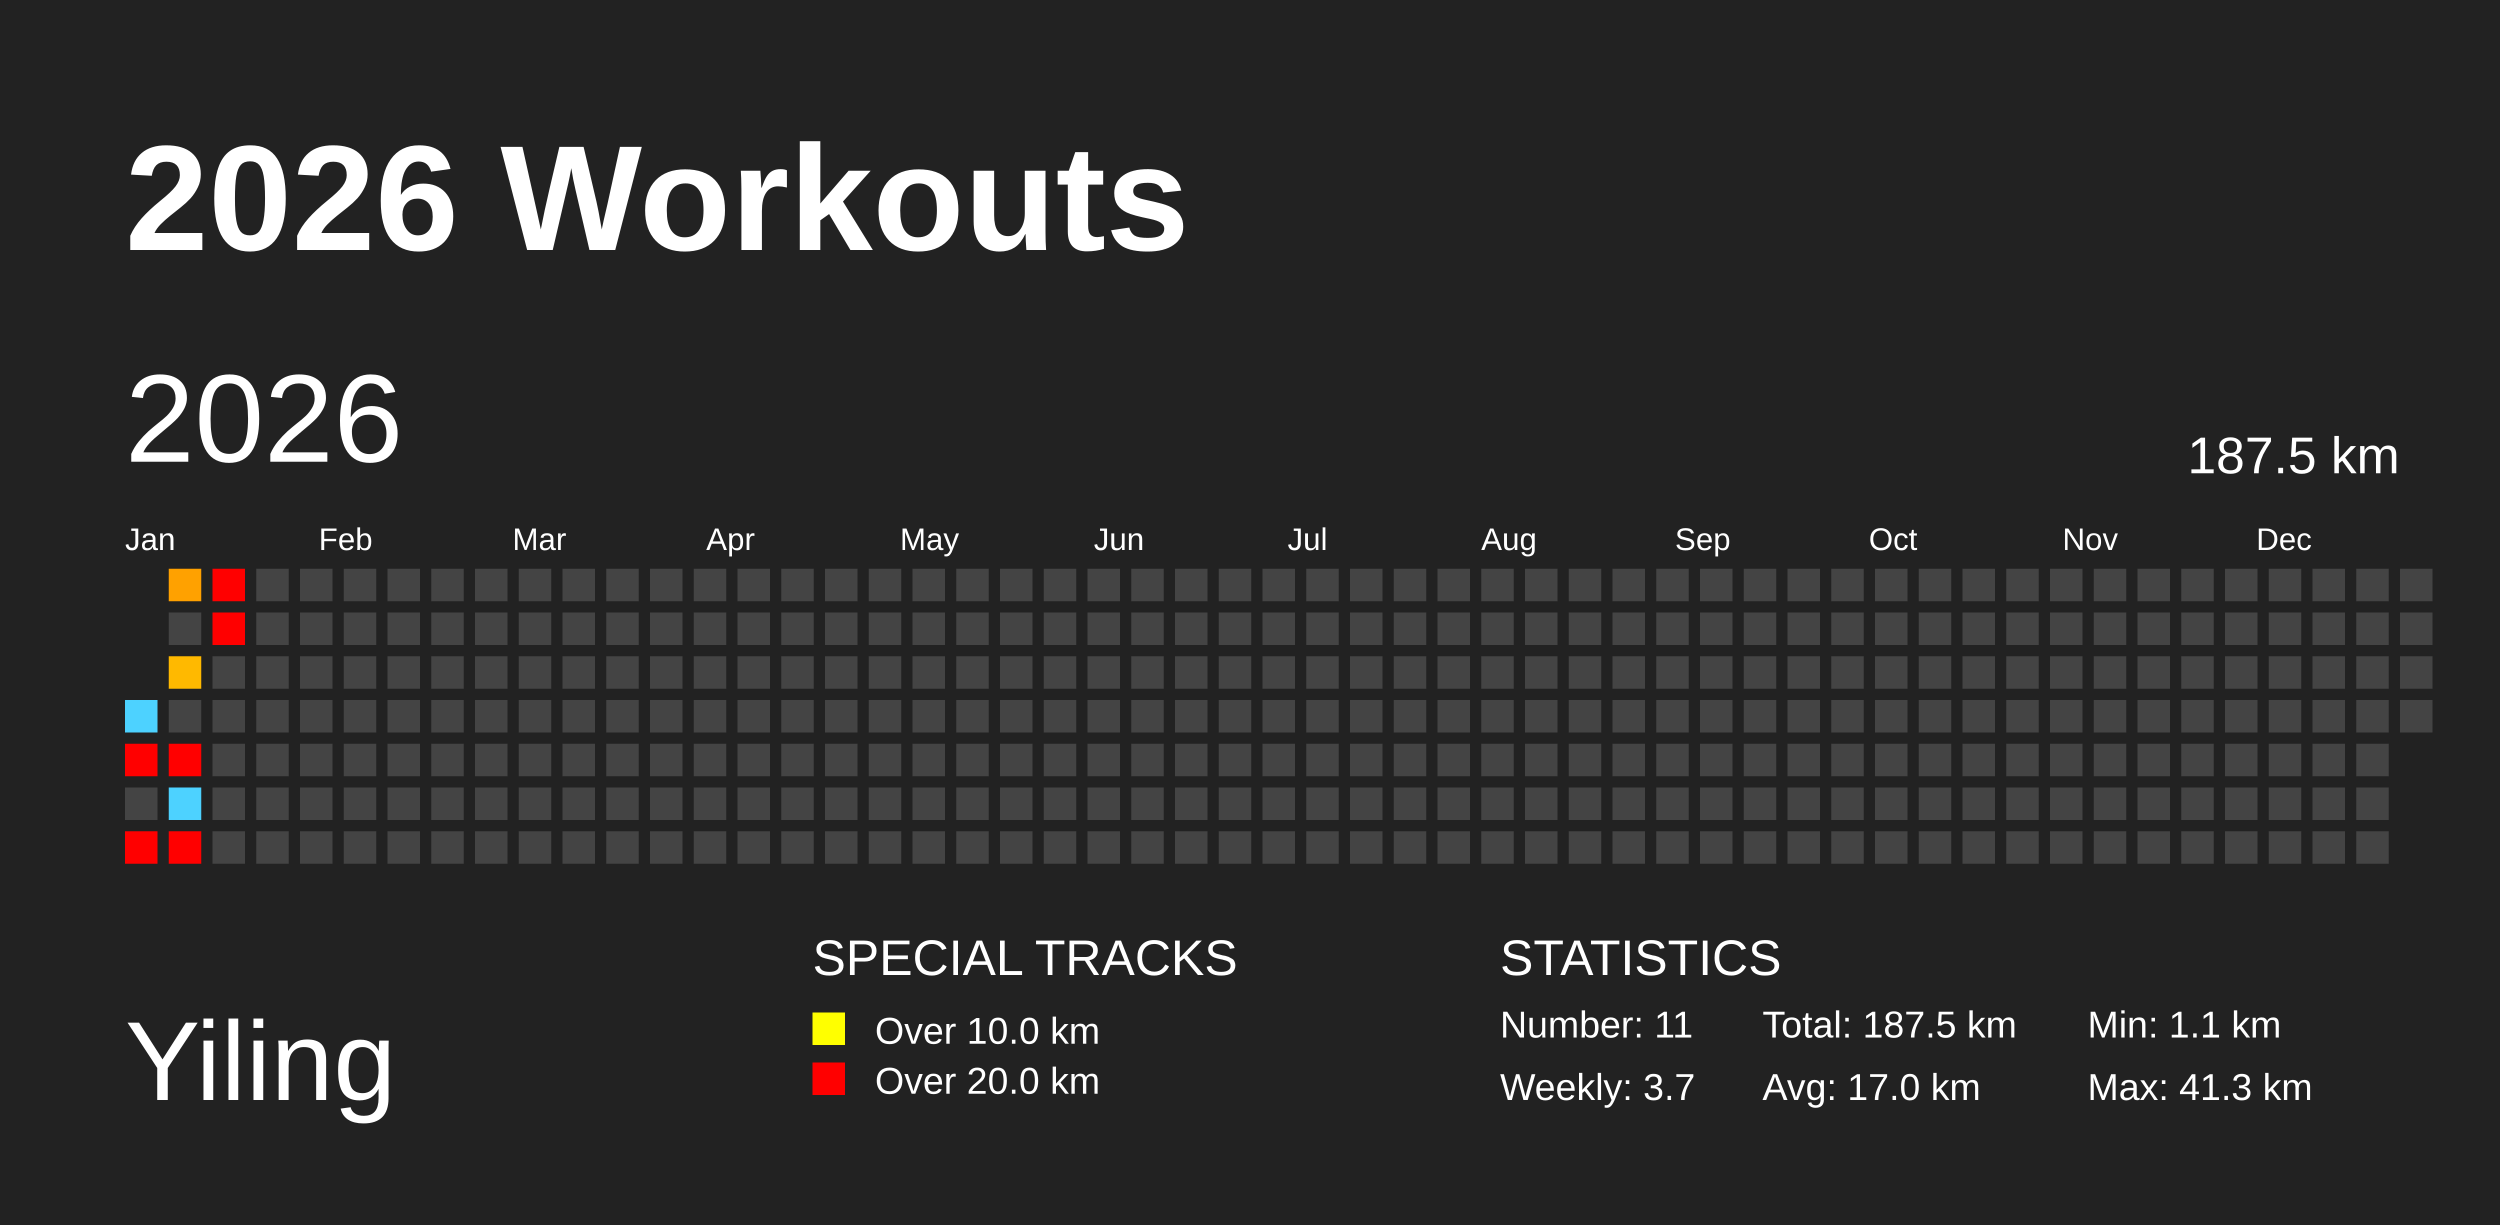
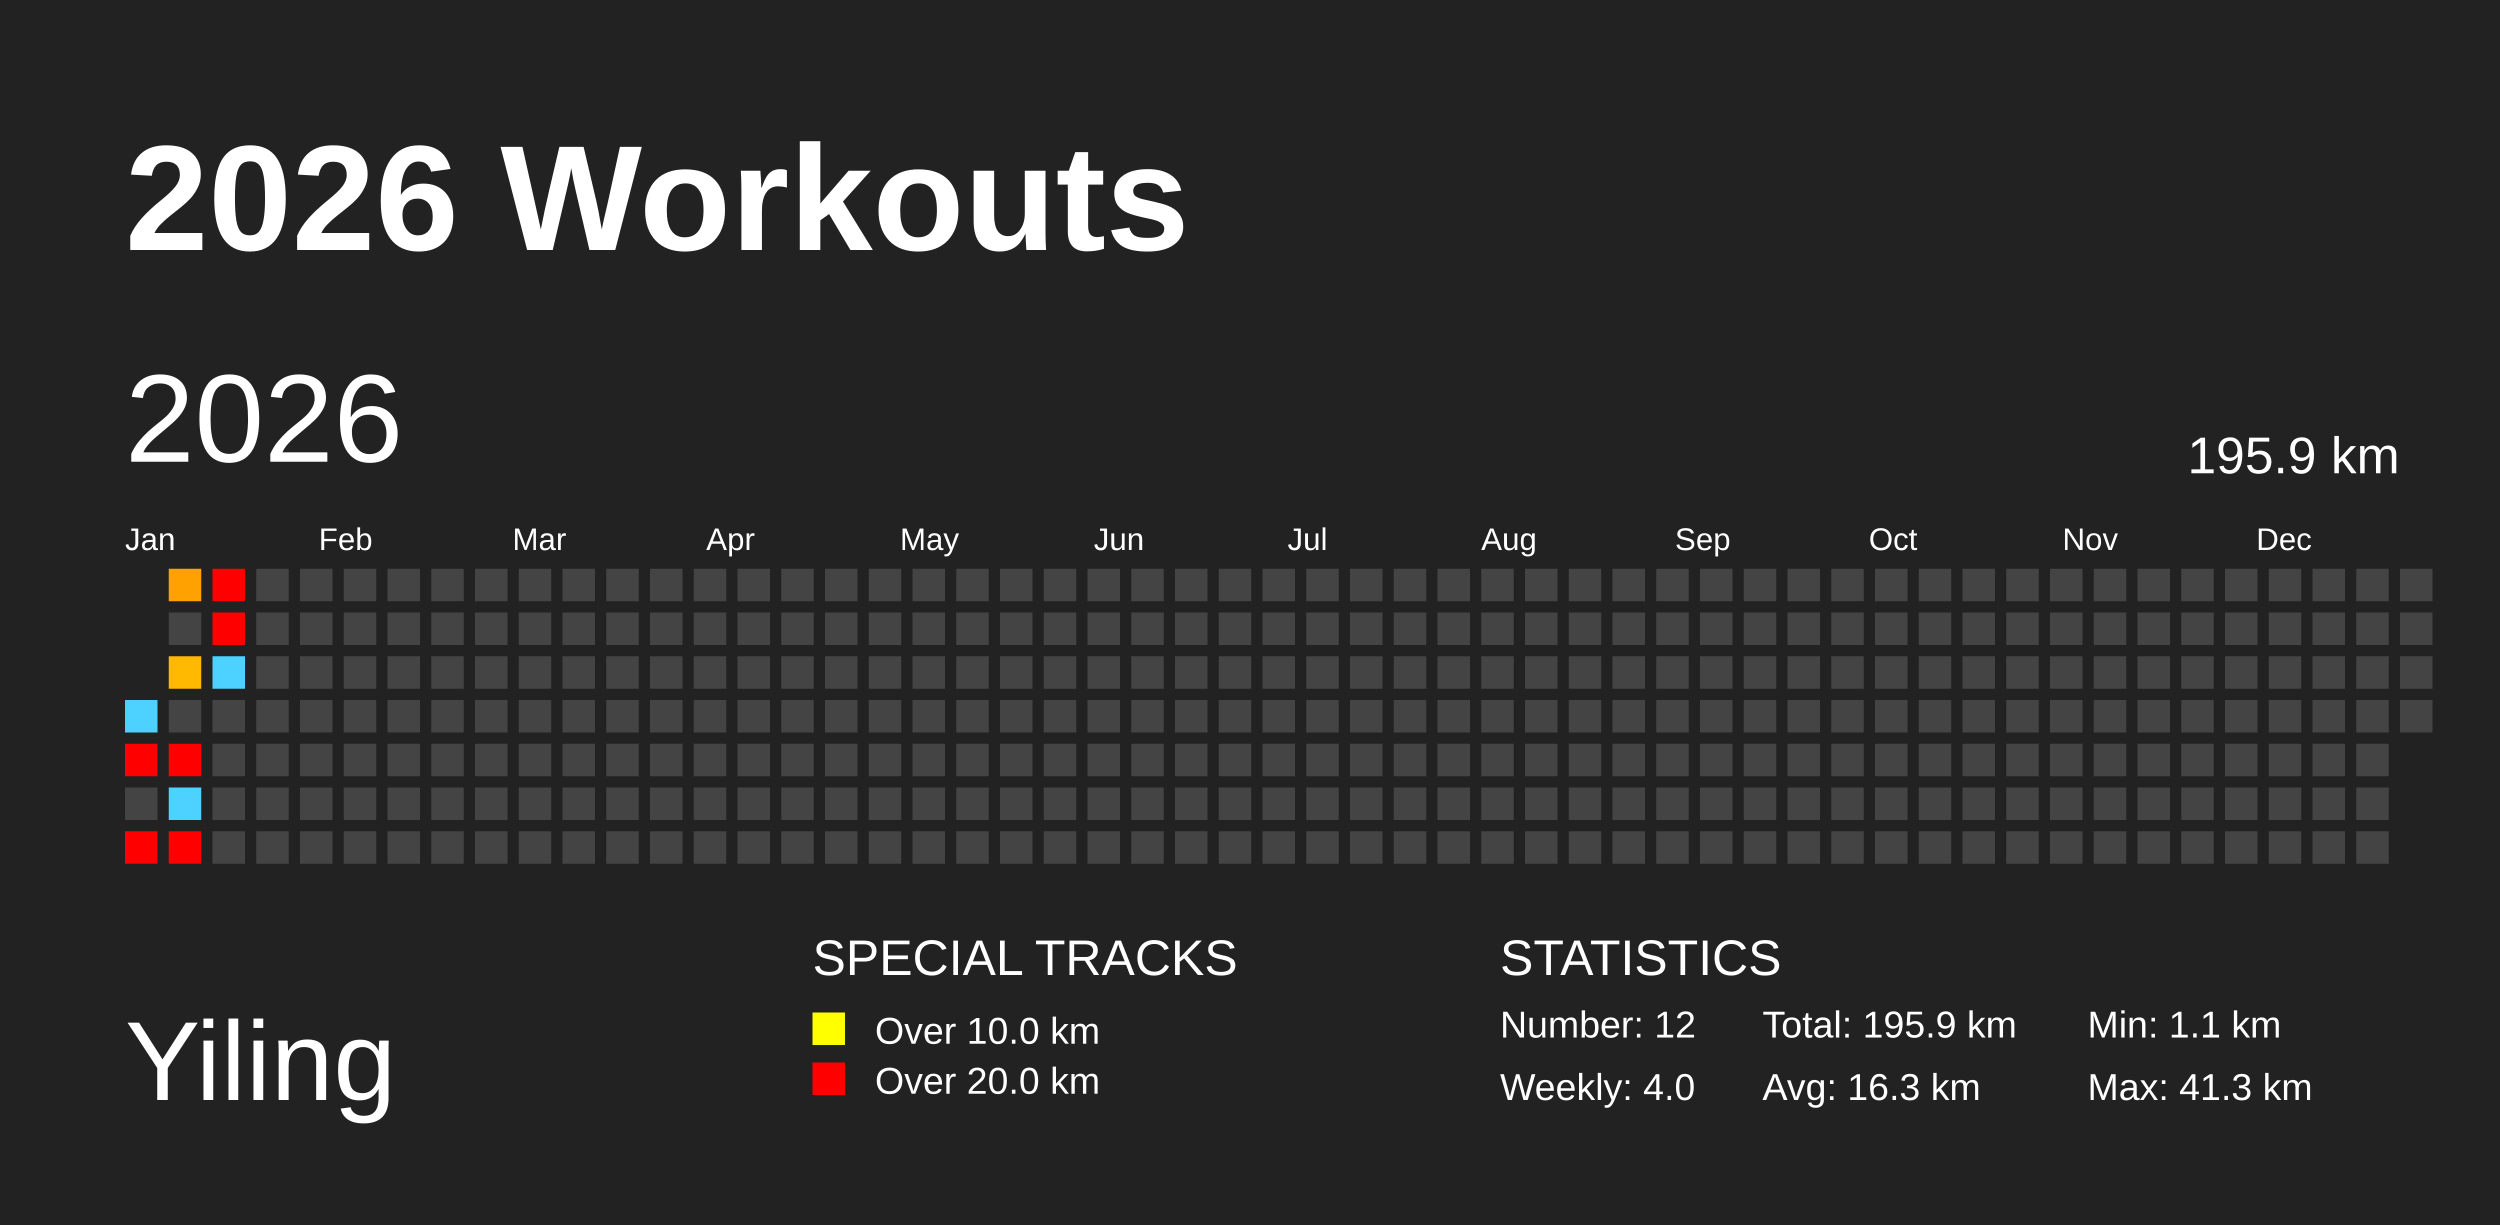
<svg xmlns="http://www.w3.org/2000/svg" baseProfile="full" height="98mm" version="1.1" viewBox="0,0,200,98" width="200mm">
  <defs />
  <rect fill="#222222" height="98" width="200" x="0" y="0" />
  <text fill="#FFFFFF" style="font-size:12px; font-family:Arial; font-weight:bold;" x="10" y="20">2026 Workouts</text>
  <text fill="#FFFFFF" style="font-size:9px; font-family:Arial" x="10" y="88">Yiling</text>
  <text fill="#FFFFFF" style="font-size:4px; font-family:Arial" x="65" y="78">SPECIAL TRACKS</text>
  <rect fill="yellow" height="2.6" width="2.6" x="65" y="81" />
  <text fill="#FFFFFF" style="font-size:3px; font-family:Arial" x="70" y="83.5">Over 10.0 km</text>
  <rect fill="red" height="2.6" width="2.6" x="65" y="85" />
  <text fill="#FFFFFF" style="font-size:3px; font-family:Arial" x="70" y="87.5">Over 20.0 km</text>
  <text fill="#FFFFFF" style="font-size:4px; font-family:Arial" x="120" y="78">STATISTICS</text>
-   <text fill="#FFFFFF" style="font-size:3px; font-family:Arial" x="120" y="83">Number: 11</text>
-   <text fill="#FFFFFF" style="font-size:3px; font-family:Arial" x="120" y="88">Weekly: 3.7</text>
-   <text fill="#FFFFFF" style="font-size:3px; font-family:Arial" x="141" y="83">Total: 187.5 km</text>
-   <text fill="#FFFFFF" style="font-size:3px; font-family:Arial" x="141" y="88">Avg: 17.0 km</text>
+   <text fill="#FFFFFF" style="font-size:3px; font-family:Arial" x="120" y="83">Number: 12</text>
+   <text fill="#FFFFFF" style="font-size:3px; font-family:Arial" x="120" y="88">Weekly: 4.0</text>
+   <text fill="#FFFFFF" style="font-size:3px; font-family:Arial" x="141" y="83">Total: 195.9 km</text>
+   <text fill="#FFFFFF" style="font-size:3px; font-family:Arial" x="141" y="88">Avg: 16.3 km</text>
  <text fill="#FFFFFF" style="font-size:3px; font-family:Arial" x="167" y="83">Min: 1.1 km</text>
  <text fill="#FFFFFF" style="font-size:3px; font-family:Arial" x="167" y="88">Max: 41.3 km</text>
  <text dominant-baseline="hanging" fill="#FFFFFF" style="font-size:10.0px; font-family:Arial;" x="10" y="30">2026</text>
-   <text dominant-baseline="hanging" fill="#FFFFFF" style="font-size:4.125px; font-family:Arial;" x="175" y="35">187.5 km</text>
+   <text dominant-baseline="hanging" fill="#FFFFFF" style="font-size:4.125px; font-family:Arial;" x="175" y="35">195.9 km</text>
  <text fill="#FFFFFF" style="font-size:2.5px; font-family:Arial" x="10.0" y="44">Jan</text>
  <text fill="#FFFFFF" style="font-size:2.5px; font-family:Arial" x="25.5" y="44">Feb</text>
  <text fill="#FFFFFF" style="font-size:2.5px; font-family:Arial" x="41.0" y="44">Mar</text>
  <text fill="#FFFFFF" style="font-size:2.5px; font-family:Arial" x="56.5" y="44">Apr</text>
  <text fill="#FFFFFF" style="font-size:2.5px; font-family:Arial" x="72.0" y="44">May</text>
  <text fill="#FFFFFF" style="font-size:2.5px; font-family:Arial" x="87.5" y="44">Jun</text>
  <text fill="#FFFFFF" style="font-size:2.5px; font-family:Arial" x="103.0" y="44">Jul</text>
  <text fill="#FFFFFF" style="font-size:2.5px; font-family:Arial" x="118.5" y="44">Aug</text>
  <text fill="#FFFFFF" style="font-size:2.5px; font-family:Arial" x="134.0" y="44">Sep</text>
  <text fill="#FFFFFF" style="font-size:2.5px; font-family:Arial" x="149.5" y="44">Oct</text>
  <text fill="#FFFFFF" style="font-size:2.5px; font-family:Arial" x="165.0" y="44">Nov</text>
  <text fill="#FFFFFF" style="font-size:2.5px; font-family:Arial" x="180.5" y="44">Dec</text>
  <rect fill="#4dd2ff" height="2.6" width="2.6" x="10.0" y="56.0" />
  <rect fill="red" height="2.6" width="2.6" x="10.0" y="59.5" />
  <rect fill="#444444" height="2.6" width="2.6" x="10.0" y="63.0" />
  <rect fill="red" height="2.6" width="2.6" x="10.0" y="66.5" />
  <rect fill="#ffa100" height="2.6" width="2.6" x="13.5" y="45.5" />
  <rect fill="#444444" height="2.6" width="2.6" x="13.5" y="49.0" />
  <rect fill="#ffb900" height="2.6" width="2.6" x="13.5" y="52.5" />
  <rect fill="#444444" height="2.6" width="2.6" x="13.5" y="56.0" />
  <rect fill="red" height="2.6" width="2.6" x="13.5" y="59.5" />
  <rect fill="#4dd2ff" height="2.6" width="2.6" x="13.5" y="63.0" />
  <rect fill="red" height="2.6" width="2.6" x="13.5" y="66.5" />
  <rect fill="red" height="2.6" width="2.6" x="17.0" y="45.5" />
  <rect fill="red" height="2.6" width="2.6" x="17.0" y="49.0" />
-   <rect fill="#444444" height="2.6" width="2.6" x="17.0" y="52.5" />
+   <rect fill="#4dd2ff" height="2.6" width="2.6" x="17.0" y="52.5" />
  <rect fill="#444444" height="2.6" width="2.6" x="17.0" y="56.0" />
  <rect fill="#444444" height="2.6" width="2.6" x="17.0" y="59.5" />
  <rect fill="#444444" height="2.6" width="2.6" x="17.0" y="63.0" />
  <rect fill="#444444" height="2.6" width="2.6" x="17.0" y="66.5" />
  <rect fill="#444444" height="2.6" width="2.6" x="20.5" y="45.5" />
  <rect fill="#444444" height="2.6" width="2.6" x="20.5" y="49.0" />
  <rect fill="#444444" height="2.6" width="2.6" x="20.5" y="52.5" />
  <rect fill="#444444" height="2.6" width="2.6" x="20.5" y="56.0" />
  <rect fill="#444444" height="2.6" width="2.6" x="20.5" y="59.5" />
  <rect fill="#444444" height="2.6" width="2.6" x="20.5" y="63.0" />
  <rect fill="#444444" height="2.6" width="2.6" x="20.5" y="66.5" />
  <rect fill="#444444" height="2.6" width="2.6" x="24.0" y="45.5" />
  <rect fill="#444444" height="2.6" width="2.6" x="24.0" y="49.0" />
  <rect fill="#444444" height="2.6" width="2.6" x="24.0" y="52.5" />
  <rect fill="#444444" height="2.6" width="2.6" x="24.0" y="56.0" />
  <rect fill="#444444" height="2.6" width="2.6" x="24.0" y="59.5" />
  <rect fill="#444444" height="2.6" width="2.6" x="24.0" y="63.0" />
  <rect fill="#444444" height="2.6" width="2.6" x="24.0" y="66.5" />
  <rect fill="#444444" height="2.6" width="2.6" x="27.5" y="45.5" />
  <rect fill="#444444" height="2.6" width="2.6" x="27.5" y="49.0" />
  <rect fill="#444444" height="2.6" width="2.6" x="27.5" y="52.5" />
  <rect fill="#444444" height="2.6" width="2.6" x="27.5" y="56.0" />
  <rect fill="#444444" height="2.6" width="2.6" x="27.5" y="59.5" />
  <rect fill="#444444" height="2.6" width="2.6" x="27.5" y="63.0" />
  <rect fill="#444444" height="2.6" width="2.6" x="27.5" y="66.5" />
  <rect fill="#444444" height="2.6" width="2.6" x="31.0" y="45.5" />
  <rect fill="#444444" height="2.6" width="2.6" x="31.0" y="49.0" />
  <rect fill="#444444" height="2.6" width="2.6" x="31.0" y="52.5" />
  <rect fill="#444444" height="2.6" width="2.6" x="31.0" y="56.0" />
  <rect fill="#444444" height="2.6" width="2.6" x="31.0" y="59.5" />
  <rect fill="#444444" height="2.6" width="2.6" x="31.0" y="63.0" />
  <rect fill="#444444" height="2.6" width="2.6" x="31.0" y="66.5" />
  <rect fill="#444444" height="2.6" width="2.6" x="34.5" y="45.5" />
  <rect fill="#444444" height="2.6" width="2.6" x="34.5" y="49.0" />
  <rect fill="#444444" height="2.6" width="2.6" x="34.5" y="52.5" />
  <rect fill="#444444" height="2.6" width="2.6" x="34.5" y="56.0" />
  <rect fill="#444444" height="2.6" width="2.6" x="34.5" y="59.5" />
  <rect fill="#444444" height="2.6" width="2.6" x="34.5" y="63.0" />
  <rect fill="#444444" height="2.6" width="2.6" x="34.5" y="66.5" />
  <rect fill="#444444" height="2.6" width="2.6" x="38.0" y="45.5" />
  <rect fill="#444444" height="2.6" width="2.6" x="38.0" y="49.0" />
  <rect fill="#444444" height="2.6" width="2.6" x="38.0" y="52.5" />
  <rect fill="#444444" height="2.6" width="2.6" x="38.0" y="56.0" />
  <rect fill="#444444" height="2.6" width="2.6" x="38.0" y="59.5" />
  <rect fill="#444444" height="2.6" width="2.6" x="38.0" y="63.0" />
  <rect fill="#444444" height="2.6" width="2.6" x="38.0" y="66.5" />
  <rect fill="#444444" height="2.6" width="2.6" x="41.5" y="45.5" />
  <rect fill="#444444" height="2.6" width="2.6" x="41.5" y="49.0" />
  <rect fill="#444444" height="2.6" width="2.6" x="41.5" y="52.5" />
  <rect fill="#444444" height="2.6" width="2.6" x="41.5" y="56.0" />
  <rect fill="#444444" height="2.6" width="2.6" x="41.5" y="59.5" />
  <rect fill="#444444" height="2.6" width="2.6" x="41.5" y="63.0" />
  <rect fill="#444444" height="2.6" width="2.6" x="41.5" y="66.5" />
  <rect fill="#444444" height="2.6" width="2.6" x="45.0" y="45.5" />
  <rect fill="#444444" height="2.6" width="2.6" x="45.0" y="49.0" />
  <rect fill="#444444" height="2.6" width="2.6" x="45.0" y="52.5" />
  <rect fill="#444444" height="2.6" width="2.6" x="45.0" y="56.0" />
  <rect fill="#444444" height="2.6" width="2.6" x="45.0" y="59.5" />
  <rect fill="#444444" height="2.6" width="2.6" x="45.0" y="63.0" />
  <rect fill="#444444" height="2.6" width="2.6" x="45.0" y="66.5" />
  <rect fill="#444444" height="2.6" width="2.6" x="48.5" y="45.5" />
  <rect fill="#444444" height="2.6" width="2.6" x="48.5" y="49.0" />
  <rect fill="#444444" height="2.6" width="2.6" x="48.5" y="52.5" />
  <rect fill="#444444" height="2.6" width="2.6" x="48.5" y="56.0" />
  <rect fill="#444444" height="2.6" width="2.6" x="48.5" y="59.5" />
  <rect fill="#444444" height="2.6" width="2.6" x="48.5" y="63.0" />
  <rect fill="#444444" height="2.6" width="2.6" x="48.5" y="66.5" />
  <rect fill="#444444" height="2.6" width="2.6" x="52.0" y="45.5" />
  <rect fill="#444444" height="2.6" width="2.6" x="52.0" y="49.0" />
  <rect fill="#444444" height="2.6" width="2.6" x="52.0" y="52.5" />
  <rect fill="#444444" height="2.6" width="2.6" x="52.0" y="56.0" />
  <rect fill="#444444" height="2.6" width="2.6" x="52.0" y="59.5" />
  <rect fill="#444444" height="2.6" width="2.6" x="52.0" y="63.0" />
  <rect fill="#444444" height="2.6" width="2.6" x="52.0" y="66.5" />
  <rect fill="#444444" height="2.6" width="2.6" x="55.5" y="45.5" />
  <rect fill="#444444" height="2.6" width="2.6" x="55.5" y="49.0" />
  <rect fill="#444444" height="2.6" width="2.6" x="55.5" y="52.5" />
  <rect fill="#444444" height="2.6" width="2.6" x="55.5" y="56.0" />
  <rect fill="#444444" height="2.6" width="2.6" x="55.5" y="59.5" />
  <rect fill="#444444" height="2.6" width="2.6" x="55.5" y="63.0" />
  <rect fill="#444444" height="2.6" width="2.6" x="55.5" y="66.5" />
  <rect fill="#444444" height="2.6" width="2.6" x="59.0" y="45.5" />
  <rect fill="#444444" height="2.6" width="2.6" x="59.0" y="49.0" />
  <rect fill="#444444" height="2.6" width="2.6" x="59.0" y="52.5" />
  <rect fill="#444444" height="2.6" width="2.6" x="59.0" y="56.0" />
  <rect fill="#444444" height="2.6" width="2.6" x="59.0" y="59.5" />
  <rect fill="#444444" height="2.6" width="2.6" x="59.0" y="63.0" />
  <rect fill="#444444" height="2.6" width="2.6" x="59.0" y="66.5" />
  <rect fill="#444444" height="2.6" width="2.6" x="62.5" y="45.5" />
  <rect fill="#444444" height="2.6" width="2.6" x="62.5" y="49.0" />
  <rect fill="#444444" height="2.6" width="2.6" x="62.5" y="52.5" />
  <rect fill="#444444" height="2.6" width="2.6" x="62.5" y="56.0" />
  <rect fill="#444444" height="2.6" width="2.6" x="62.5" y="59.5" />
  <rect fill="#444444" height="2.6" width="2.6" x="62.5" y="63.0" />
  <rect fill="#444444" height="2.6" width="2.6" x="62.5" y="66.5" />
  <rect fill="#444444" height="2.6" width="2.6" x="66.0" y="45.5" />
  <rect fill="#444444" height="2.6" width="2.6" x="66.0" y="49.0" />
  <rect fill="#444444" height="2.6" width="2.6" x="66.0" y="52.5" />
  <rect fill="#444444" height="2.6" width="2.6" x="66.0" y="56.0" />
  <rect fill="#444444" height="2.6" width="2.6" x="66.0" y="59.5" />
  <rect fill="#444444" height="2.6" width="2.6" x="66.0" y="63.0" />
  <rect fill="#444444" height="2.6" width="2.6" x="66.0" y="66.5" />
  <rect fill="#444444" height="2.6" width="2.6" x="69.5" y="45.5" />
  <rect fill="#444444" height="2.6" width="2.6" x="69.5" y="49.0" />
  <rect fill="#444444" height="2.6" width="2.6" x="69.5" y="52.5" />
  <rect fill="#444444" height="2.6" width="2.6" x="69.5" y="56.0" />
  <rect fill="#444444" height="2.6" width="2.6" x="69.5" y="59.5" />
  <rect fill="#444444" height="2.6" width="2.6" x="69.5" y="63.0" />
  <rect fill="#444444" height="2.6" width="2.6" x="69.5" y="66.5" />
  <rect fill="#444444" height="2.6" width="2.6" x="73.0" y="45.5" />
  <rect fill="#444444" height="2.6" width="2.6" x="73.0" y="49.0" />
  <rect fill="#444444" height="2.6" width="2.6" x="73.0" y="52.5" />
  <rect fill="#444444" height="2.6" width="2.6" x="73.0" y="56.0" />
  <rect fill="#444444" height="2.6" width="2.6" x="73.0" y="59.5" />
  <rect fill="#444444" height="2.6" width="2.6" x="73.0" y="63.0" />
  <rect fill="#444444" height="2.6" width="2.6" x="73.0" y="66.5" />
  <rect fill="#444444" height="2.6" width="2.6" x="76.5" y="45.5" />
  <rect fill="#444444" height="2.6" width="2.6" x="76.5" y="49.0" />
  <rect fill="#444444" height="2.6" width="2.6" x="76.5" y="52.5" />
  <rect fill="#444444" height="2.6" width="2.6" x="76.5" y="56.0" />
  <rect fill="#444444" height="2.6" width="2.6" x="76.5" y="59.5" />
  <rect fill="#444444" height="2.6" width="2.6" x="76.5" y="63.0" />
  <rect fill="#444444" height="2.6" width="2.6" x="76.5" y="66.5" />
  <rect fill="#444444" height="2.6" width="2.6" x="80.0" y="45.5" />
  <rect fill="#444444" height="2.6" width="2.6" x="80.0" y="49.0" />
  <rect fill="#444444" height="2.6" width="2.6" x="80.0" y="52.5" />
  <rect fill="#444444" height="2.6" width="2.6" x="80.0" y="56.0" />
  <rect fill="#444444" height="2.6" width="2.6" x="80.0" y="59.5" />
  <rect fill="#444444" height="2.6" width="2.6" x="80.0" y="63.0" />
  <rect fill="#444444" height="2.6" width="2.6" x="80.0" y="66.5" />
  <rect fill="#444444" height="2.6" width="2.6" x="83.5" y="45.5" />
  <rect fill="#444444" height="2.6" width="2.6" x="83.5" y="49.0" />
  <rect fill="#444444" height="2.6" width="2.6" x="83.5" y="52.5" />
  <rect fill="#444444" height="2.6" width="2.6" x="83.5" y="56.0" />
  <rect fill="#444444" height="2.6" width="2.6" x="83.5" y="59.5" />
  <rect fill="#444444" height="2.6" width="2.6" x="83.5" y="63.0" />
  <rect fill="#444444" height="2.6" width="2.6" x="83.5" y="66.5" />
  <rect fill="#444444" height="2.6" width="2.6" x="87.0" y="45.5" />
  <rect fill="#444444" height="2.6" width="2.6" x="87.0" y="49.0" />
  <rect fill="#444444" height="2.6" width="2.6" x="87.0" y="52.5" />
  <rect fill="#444444" height="2.6" width="2.6" x="87.0" y="56.0" />
  <rect fill="#444444" height="2.6" width="2.6" x="87.0" y="59.5" />
  <rect fill="#444444" height="2.6" width="2.6" x="87.0" y="63.0" />
  <rect fill="#444444" height="2.6" width="2.6" x="87.0" y="66.5" />
  <rect fill="#444444" height="2.6" width="2.6" x="90.5" y="45.5" />
  <rect fill="#444444" height="2.6" width="2.6" x="90.5" y="49.0" />
  <rect fill="#444444" height="2.6" width="2.6" x="90.5" y="52.5" />
  <rect fill="#444444" height="2.6" width="2.6" x="90.5" y="56.0" />
  <rect fill="#444444" height="2.6" width="2.6" x="90.5" y="59.5" />
  <rect fill="#444444" height="2.6" width="2.6" x="90.5" y="63.0" />
  <rect fill="#444444" height="2.6" width="2.6" x="90.5" y="66.5" />
  <rect fill="#444444" height="2.6" width="2.6" x="94.0" y="45.5" />
  <rect fill="#444444" height="2.6" width="2.6" x="94.0" y="49.0" />
  <rect fill="#444444" height="2.6" width="2.6" x="94.0" y="52.5" />
  <rect fill="#444444" height="2.6" width="2.6" x="94.0" y="56.0" />
  <rect fill="#444444" height="2.6" width="2.6" x="94.0" y="59.5" />
  <rect fill="#444444" height="2.6" width="2.6" x="94.0" y="63.0" />
  <rect fill="#444444" height="2.6" width="2.6" x="94.0" y="66.5" />
  <rect fill="#444444" height="2.6" width="2.6" x="97.5" y="45.5" />
  <rect fill="#444444" height="2.6" width="2.6" x="97.5" y="49.0" />
  <rect fill="#444444" height="2.6" width="2.6" x="97.5" y="52.5" />
  <rect fill="#444444" height="2.6" width="2.6" x="97.5" y="56.0" />
  <rect fill="#444444" height="2.6" width="2.6" x="97.5" y="59.5" />
  <rect fill="#444444" height="2.6" width="2.6" x="97.5" y="63.0" />
  <rect fill="#444444" height="2.6" width="2.6" x="97.5" y="66.5" />
  <rect fill="#444444" height="2.6" width="2.6" x="101.0" y="45.5" />
  <rect fill="#444444" height="2.6" width="2.6" x="101.0" y="49.0" />
  <rect fill="#444444" height="2.6" width="2.6" x="101.0" y="52.5" />
  <rect fill="#444444" height="2.6" width="2.6" x="101.0" y="56.0" />
  <rect fill="#444444" height="2.6" width="2.6" x="101.0" y="59.5" />
  <rect fill="#444444" height="2.6" width="2.6" x="101.0" y="63.0" />
  <rect fill="#444444" height="2.6" width="2.6" x="101.0" y="66.5" />
  <rect fill="#444444" height="2.6" width="2.6" x="104.5" y="45.5" />
  <rect fill="#444444" height="2.6" width="2.6" x="104.5" y="49.0" />
  <rect fill="#444444" height="2.6" width="2.6" x="104.5" y="52.5" />
  <rect fill="#444444" height="2.6" width="2.6" x="104.5" y="56.0" />
  <rect fill="#444444" height="2.6" width="2.6" x="104.5" y="59.5" />
  <rect fill="#444444" height="2.6" width="2.6" x="104.5" y="63.0" />
  <rect fill="#444444" height="2.6" width="2.6" x="104.5" y="66.5" />
  <rect fill="#444444" height="2.6" width="2.6" x="108.0" y="45.5" />
  <rect fill="#444444" height="2.6" width="2.6" x="108.0" y="49.0" />
  <rect fill="#444444" height="2.6" width="2.6" x="108.0" y="52.5" />
  <rect fill="#444444" height="2.6" width="2.6" x="108.0" y="56.0" />
  <rect fill="#444444" height="2.6" width="2.6" x="108.0" y="59.5" />
  <rect fill="#444444" height="2.6" width="2.6" x="108.0" y="63.0" />
  <rect fill="#444444" height="2.6" width="2.6" x="108.0" y="66.5" />
  <rect fill="#444444" height="2.6" width="2.6" x="111.5" y="45.5" />
  <rect fill="#444444" height="2.6" width="2.6" x="111.5" y="49.0" />
  <rect fill="#444444" height="2.6" width="2.6" x="111.5" y="52.5" />
  <rect fill="#444444" height="2.6" width="2.6" x="111.5" y="56.0" />
  <rect fill="#444444" height="2.6" width="2.6" x="111.5" y="59.5" />
  <rect fill="#444444" height="2.6" width="2.6" x="111.5" y="63.0" />
  <rect fill="#444444" height="2.6" width="2.6" x="111.5" y="66.5" />
  <rect fill="#444444" height="2.6" width="2.6" x="115.0" y="45.5" />
  <rect fill="#444444" height="2.6" width="2.6" x="115.0" y="49.0" />
  <rect fill="#444444" height="2.6" width="2.6" x="115.0" y="52.5" />
  <rect fill="#444444" height="2.6" width="2.6" x="115.0" y="56.0" />
  <rect fill="#444444" height="2.6" width="2.6" x="115.0" y="59.5" />
  <rect fill="#444444" height="2.6" width="2.6" x="115.0" y="63.0" />
  <rect fill="#444444" height="2.6" width="2.6" x="115.0" y="66.5" />
  <rect fill="#444444" height="2.6" width="2.6" x="118.5" y="45.5" />
  <rect fill="#444444" height="2.6" width="2.6" x="118.5" y="49.0" />
  <rect fill="#444444" height="2.6" width="2.6" x="118.5" y="52.5" />
  <rect fill="#444444" height="2.6" width="2.6" x="118.5" y="56.0" />
  <rect fill="#444444" height="2.6" width="2.6" x="118.5" y="59.5" />
  <rect fill="#444444" height="2.6" width="2.6" x="118.5" y="63.0" />
  <rect fill="#444444" height="2.6" width="2.6" x="118.5" y="66.5" />
  <rect fill="#444444" height="2.6" width="2.6" x="122.0" y="45.5" />
  <rect fill="#444444" height="2.6" width="2.6" x="122.0" y="49.0" />
  <rect fill="#444444" height="2.6" width="2.6" x="122.0" y="52.5" />
  <rect fill="#444444" height="2.6" width="2.6" x="122.0" y="56.0" />
  <rect fill="#444444" height="2.6" width="2.6" x="122.0" y="59.5" />
  <rect fill="#444444" height="2.6" width="2.6" x="122.0" y="63.0" />
  <rect fill="#444444" height="2.6" width="2.6" x="122.0" y="66.5" />
  <rect fill="#444444" height="2.6" width="2.6" x="125.5" y="45.5" />
  <rect fill="#444444" height="2.6" width="2.6" x="125.5" y="49.0" />
  <rect fill="#444444" height="2.6" width="2.6" x="125.5" y="52.5" />
  <rect fill="#444444" height="2.6" width="2.6" x="125.5" y="56.0" />
  <rect fill="#444444" height="2.6" width="2.6" x="125.5" y="59.5" />
  <rect fill="#444444" height="2.6" width="2.6" x="125.5" y="63.0" />
  <rect fill="#444444" height="2.6" width="2.6" x="125.5" y="66.5" />
  <rect fill="#444444" height="2.6" width="2.6" x="129.0" y="45.5" />
  <rect fill="#444444" height="2.6" width="2.6" x="129.0" y="49.0" />
  <rect fill="#444444" height="2.6" width="2.6" x="129.0" y="52.5" />
  <rect fill="#444444" height="2.6" width="2.6" x="129.0" y="56.0" />
  <rect fill="#444444" height="2.6" width="2.6" x="129.0" y="59.5" />
  <rect fill="#444444" height="2.6" width="2.6" x="129.0" y="63.0" />
  <rect fill="#444444" height="2.6" width="2.6" x="129.0" y="66.5" />
  <rect fill="#444444" height="2.6" width="2.6" x="132.5" y="45.5" />
  <rect fill="#444444" height="2.6" width="2.6" x="132.5" y="49.0" />
  <rect fill="#444444" height="2.6" width="2.6" x="132.5" y="52.5" />
  <rect fill="#444444" height="2.6" width="2.6" x="132.5" y="56.0" />
  <rect fill="#444444" height="2.6" width="2.6" x="132.5" y="59.5" />
  <rect fill="#444444" height="2.6" width="2.6" x="132.5" y="63.0" />
  <rect fill="#444444" height="2.6" width="2.6" x="132.5" y="66.5" />
  <rect fill="#444444" height="2.6" width="2.6" x="136.0" y="45.5" />
  <rect fill="#444444" height="2.6" width="2.6" x="136.0" y="49.0" />
  <rect fill="#444444" height="2.6" width="2.6" x="136.0" y="52.5" />
  <rect fill="#444444" height="2.6" width="2.6" x="136.0" y="56.0" />
  <rect fill="#444444" height="2.6" width="2.6" x="136.0" y="59.5" />
  <rect fill="#444444" height="2.6" width="2.6" x="136.0" y="63.0" />
  <rect fill="#444444" height="2.6" width="2.6" x="136.0" y="66.5" />
  <rect fill="#444444" height="2.6" width="2.6" x="139.5" y="45.5" />
  <rect fill="#444444" height="2.6" width="2.6" x="139.5" y="49.0" />
  <rect fill="#444444" height="2.6" width="2.6" x="139.5" y="52.5" />
  <rect fill="#444444" height="2.6" width="2.6" x="139.5" y="56.0" />
  <rect fill="#444444" height="2.6" width="2.6" x="139.5" y="59.5" />
  <rect fill="#444444" height="2.6" width="2.6" x="139.5" y="63.0" />
  <rect fill="#444444" height="2.6" width="2.6" x="139.5" y="66.5" />
  <rect fill="#444444" height="2.6" width="2.6" x="143.0" y="45.5" />
  <rect fill="#444444" height="2.6" width="2.6" x="143.0" y="49.0" />
  <rect fill="#444444" height="2.6" width="2.6" x="143.0" y="52.5" />
  <rect fill="#444444" height="2.6" width="2.6" x="143.0" y="56.0" />
  <rect fill="#444444" height="2.6" width="2.6" x="143.0" y="59.5" />
  <rect fill="#444444" height="2.6" width="2.6" x="143.0" y="63.0" />
  <rect fill="#444444" height="2.6" width="2.6" x="143.0" y="66.5" />
  <rect fill="#444444" height="2.6" width="2.6" x="146.5" y="45.5" />
  <rect fill="#444444" height="2.6" width="2.6" x="146.5" y="49.0" />
  <rect fill="#444444" height="2.6" width="2.6" x="146.5" y="52.5" />
  <rect fill="#444444" height="2.6" width="2.6" x="146.5" y="56.0" />
  <rect fill="#444444" height="2.6" width="2.6" x="146.5" y="59.5" />
  <rect fill="#444444" height="2.6" width="2.6" x="146.5" y="63.0" />
  <rect fill="#444444" height="2.6" width="2.6" x="146.5" y="66.5" />
  <rect fill="#444444" height="2.6" width="2.6" x="150.0" y="45.5" />
  <rect fill="#444444" height="2.6" width="2.6" x="150.0" y="49.0" />
  <rect fill="#444444" height="2.6" width="2.6" x="150.0" y="52.5" />
  <rect fill="#444444" height="2.6" width="2.6" x="150.0" y="56.0" />
  <rect fill="#444444" height="2.6" width="2.6" x="150.0" y="59.5" />
  <rect fill="#444444" height="2.6" width="2.6" x="150.0" y="63.0" />
  <rect fill="#444444" height="2.6" width="2.6" x="150.0" y="66.5" />
  <rect fill="#444444" height="2.6" width="2.6" x="153.5" y="45.5" />
  <rect fill="#444444" height="2.6" width="2.6" x="153.5" y="49.0" />
  <rect fill="#444444" height="2.6" width="2.6" x="153.5" y="52.5" />
  <rect fill="#444444" height="2.6" width="2.6" x="153.5" y="56.0" />
  <rect fill="#444444" height="2.6" width="2.6" x="153.5" y="59.5" />
  <rect fill="#444444" height="2.6" width="2.6" x="153.5" y="63.0" />
  <rect fill="#444444" height="2.6" width="2.6" x="153.5" y="66.5" />
  <rect fill="#444444" height="2.6" width="2.6" x="157.0" y="45.5" />
  <rect fill="#444444" height="2.6" width="2.6" x="157.0" y="49.0" />
  <rect fill="#444444" height="2.6" width="2.6" x="157.0" y="52.5" />
  <rect fill="#444444" height="2.6" width="2.6" x="157.0" y="56.0" />
  <rect fill="#444444" height="2.6" width="2.6" x="157.0" y="59.5" />
  <rect fill="#444444" height="2.6" width="2.6" x="157.0" y="63.0" />
  <rect fill="#444444" height="2.6" width="2.6" x="157.0" y="66.5" />
  <rect fill="#444444" height="2.6" width="2.6" x="160.5" y="45.5" />
  <rect fill="#444444" height="2.6" width="2.6" x="160.5" y="49.0" />
  <rect fill="#444444" height="2.6" width="2.6" x="160.5" y="52.5" />
  <rect fill="#444444" height="2.6" width="2.6" x="160.5" y="56.0" />
  <rect fill="#444444" height="2.6" width="2.6" x="160.5" y="59.5" />
  <rect fill="#444444" height="2.6" width="2.6" x="160.5" y="63.0" />
  <rect fill="#444444" height="2.6" width="2.6" x="160.5" y="66.5" />
  <rect fill="#444444" height="2.6" width="2.6" x="164.0" y="45.5" />
  <rect fill="#444444" height="2.6" width="2.6" x="164.0" y="49.0" />
  <rect fill="#444444" height="2.6" width="2.6" x="164.0" y="52.5" />
  <rect fill="#444444" height="2.6" width="2.6" x="164.0" y="56.0" />
  <rect fill="#444444" height="2.6" width="2.6" x="164.0" y="59.5" />
  <rect fill="#444444" height="2.6" width="2.6" x="164.0" y="63.0" />
  <rect fill="#444444" height="2.6" width="2.6" x="164.0" y="66.5" />
  <rect fill="#444444" height="2.6" width="2.6" x="167.5" y="45.5" />
  <rect fill="#444444" height="2.6" width="2.6" x="167.5" y="49.0" />
  <rect fill="#444444" height="2.6" width="2.6" x="167.5" y="52.5" />
  <rect fill="#444444" height="2.6" width="2.6" x="167.5" y="56.0" />
  <rect fill="#444444" height="2.6" width="2.6" x="167.5" y="59.5" />
  <rect fill="#444444" height="2.6" width="2.6" x="167.5" y="63.0" />
  <rect fill="#444444" height="2.6" width="2.6" x="167.5" y="66.5" />
  <rect fill="#444444" height="2.6" width="2.6" x="171.0" y="45.5" />
  <rect fill="#444444" height="2.6" width="2.6" x="171.0" y="49.0" />
  <rect fill="#444444" height="2.6" width="2.6" x="171.0" y="52.5" />
  <rect fill="#444444" height="2.6" width="2.6" x="171.0" y="56.0" />
  <rect fill="#444444" height="2.6" width="2.6" x="171.0" y="59.5" />
  <rect fill="#444444" height="2.6" width="2.6" x="171.0" y="63.0" />
  <rect fill="#444444" height="2.6" width="2.6" x="171.0" y="66.5" />
  <rect fill="#444444" height="2.6" width="2.6" x="174.5" y="45.5" />
  <rect fill="#444444" height="2.6" width="2.6" x="174.5" y="49.0" />
  <rect fill="#444444" height="2.6" width="2.6" x="174.5" y="52.5" />
  <rect fill="#444444" height="2.6" width="2.6" x="174.5" y="56.0" />
  <rect fill="#444444" height="2.6" width="2.6" x="174.5" y="59.5" />
  <rect fill="#444444" height="2.6" width="2.6" x="174.5" y="63.0" />
  <rect fill="#444444" height="2.6" width="2.6" x="174.5" y="66.5" />
  <rect fill="#444444" height="2.6" width="2.6" x="178.0" y="45.5" />
  <rect fill="#444444" height="2.6" width="2.6" x="178.0" y="49.0" />
  <rect fill="#444444" height="2.6" width="2.6" x="178.0" y="52.5" />
  <rect fill="#444444" height="2.6" width="2.6" x="178.0" y="56.0" />
  <rect fill="#444444" height="2.6" width="2.6" x="178.0" y="59.5" />
  <rect fill="#444444" height="2.6" width="2.6" x="178.0" y="63.0" />
  <rect fill="#444444" height="2.6" width="2.6" x="178.0" y="66.5" />
  <rect fill="#444444" height="2.6" width="2.6" x="181.5" y="45.5" />
  <rect fill="#444444" height="2.6" width="2.6" x="181.5" y="49.0" />
  <rect fill="#444444" height="2.6" width="2.6" x="181.5" y="52.5" />
  <rect fill="#444444" height="2.6" width="2.6" x="181.5" y="56.0" />
  <rect fill="#444444" height="2.6" width="2.6" x="181.5" y="59.5" />
  <rect fill="#444444" height="2.6" width="2.6" x="181.5" y="63.0" />
  <rect fill="#444444" height="2.6" width="2.6" x="181.5" y="66.5" />
  <rect fill="#444444" height="2.6" width="2.6" x="185.0" y="45.5" />
  <rect fill="#444444" height="2.6" width="2.6" x="185.0" y="49.0" />
  <rect fill="#444444" height="2.6" width="2.6" x="185.0" y="52.5" />
  <rect fill="#444444" height="2.6" width="2.6" x="185.0" y="56.0" />
  <rect fill="#444444" height="2.6" width="2.6" x="185.0" y="59.5" />
  <rect fill="#444444" height="2.6" width="2.6" x="185.0" y="63.0" />
  <rect fill="#444444" height="2.6" width="2.6" x="185.0" y="66.5" />
  <rect fill="#444444" height="2.6" width="2.6" x="188.5" y="45.5" />
  <rect fill="#444444" height="2.6" width="2.6" x="188.5" y="49.0" />
  <rect fill="#444444" height="2.6" width="2.6" x="188.5" y="52.5" />
  <rect fill="#444444" height="2.6" width="2.6" x="188.5" y="56.0" />
  <rect fill="#444444" height="2.6" width="2.6" x="188.5" y="59.5" />
  <rect fill="#444444" height="2.6" width="2.6" x="188.5" y="63.0" />
  <rect fill="#444444" height="2.6" width="2.6" x="188.5" y="66.5" />
  <rect fill="#444444" height="2.6" width="2.6" x="192.0" y="45.5" />
  <rect fill="#444444" height="2.6" width="2.6" x="192.0" y="49.0" />
  <rect fill="#444444" height="2.6" width="2.6" x="192.0" y="52.5" />
  <rect fill="#444444" height="2.6" width="2.6" x="192.0" y="56.0" />
</svg>
